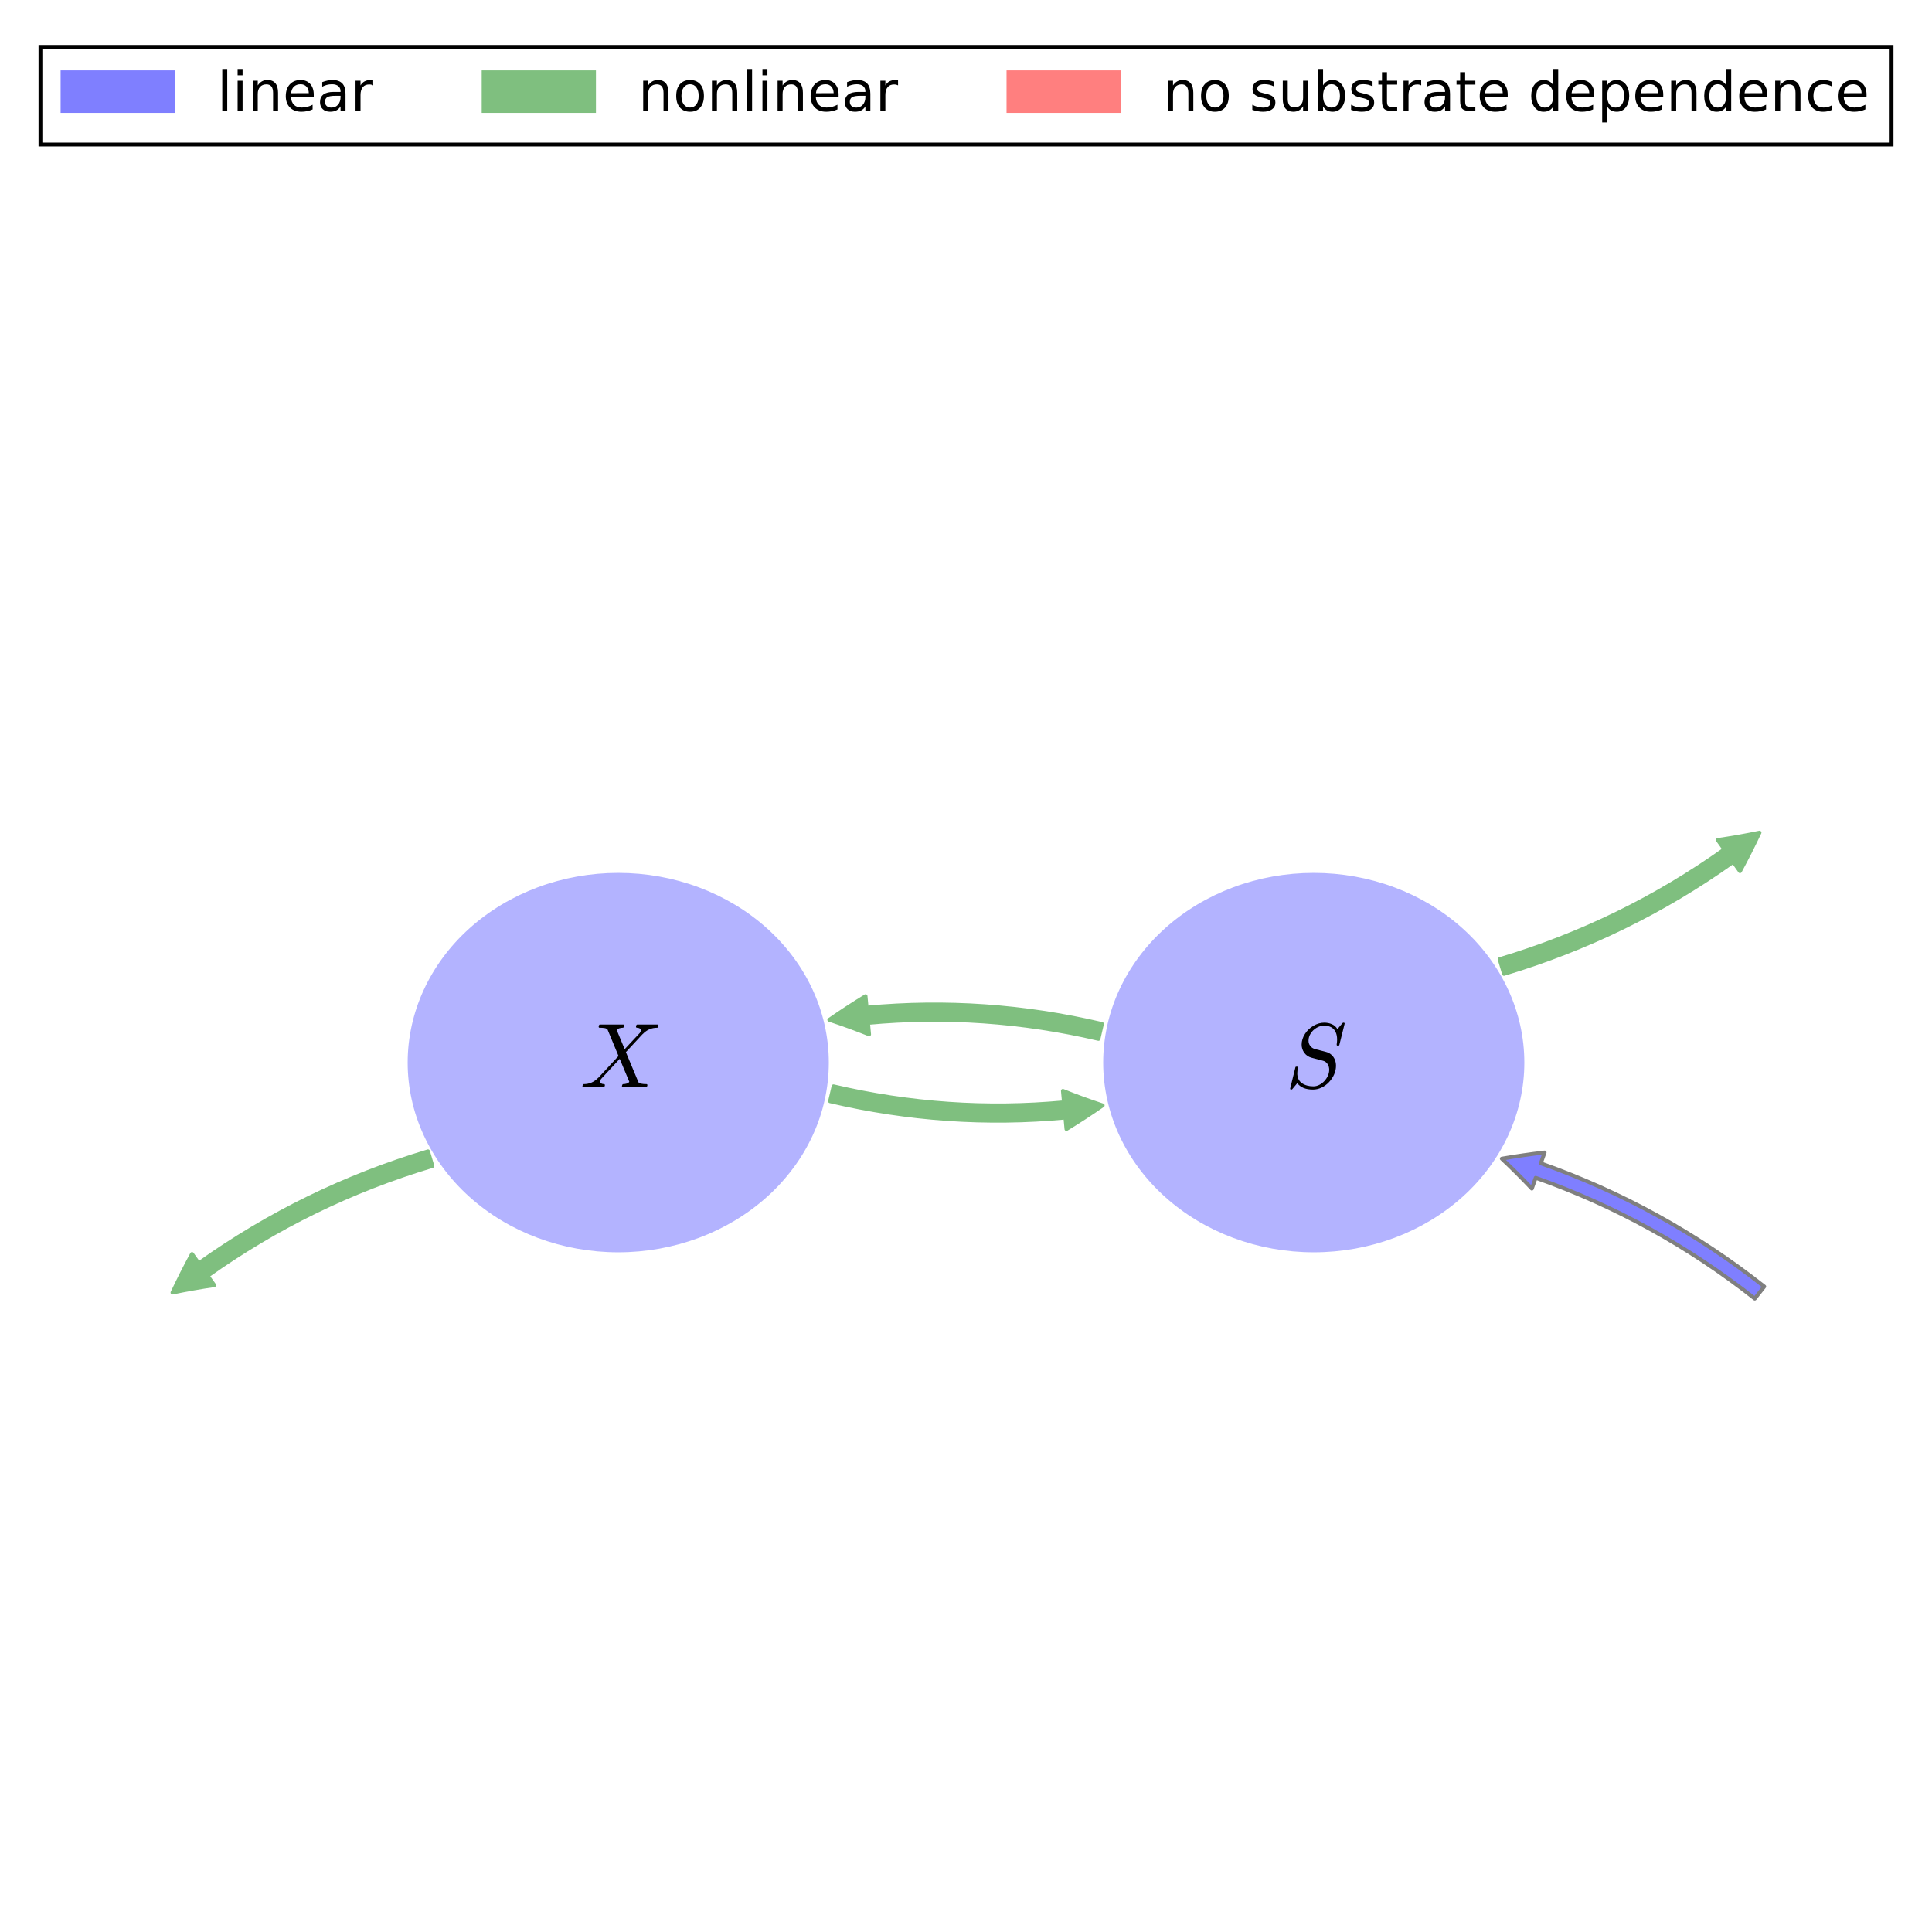
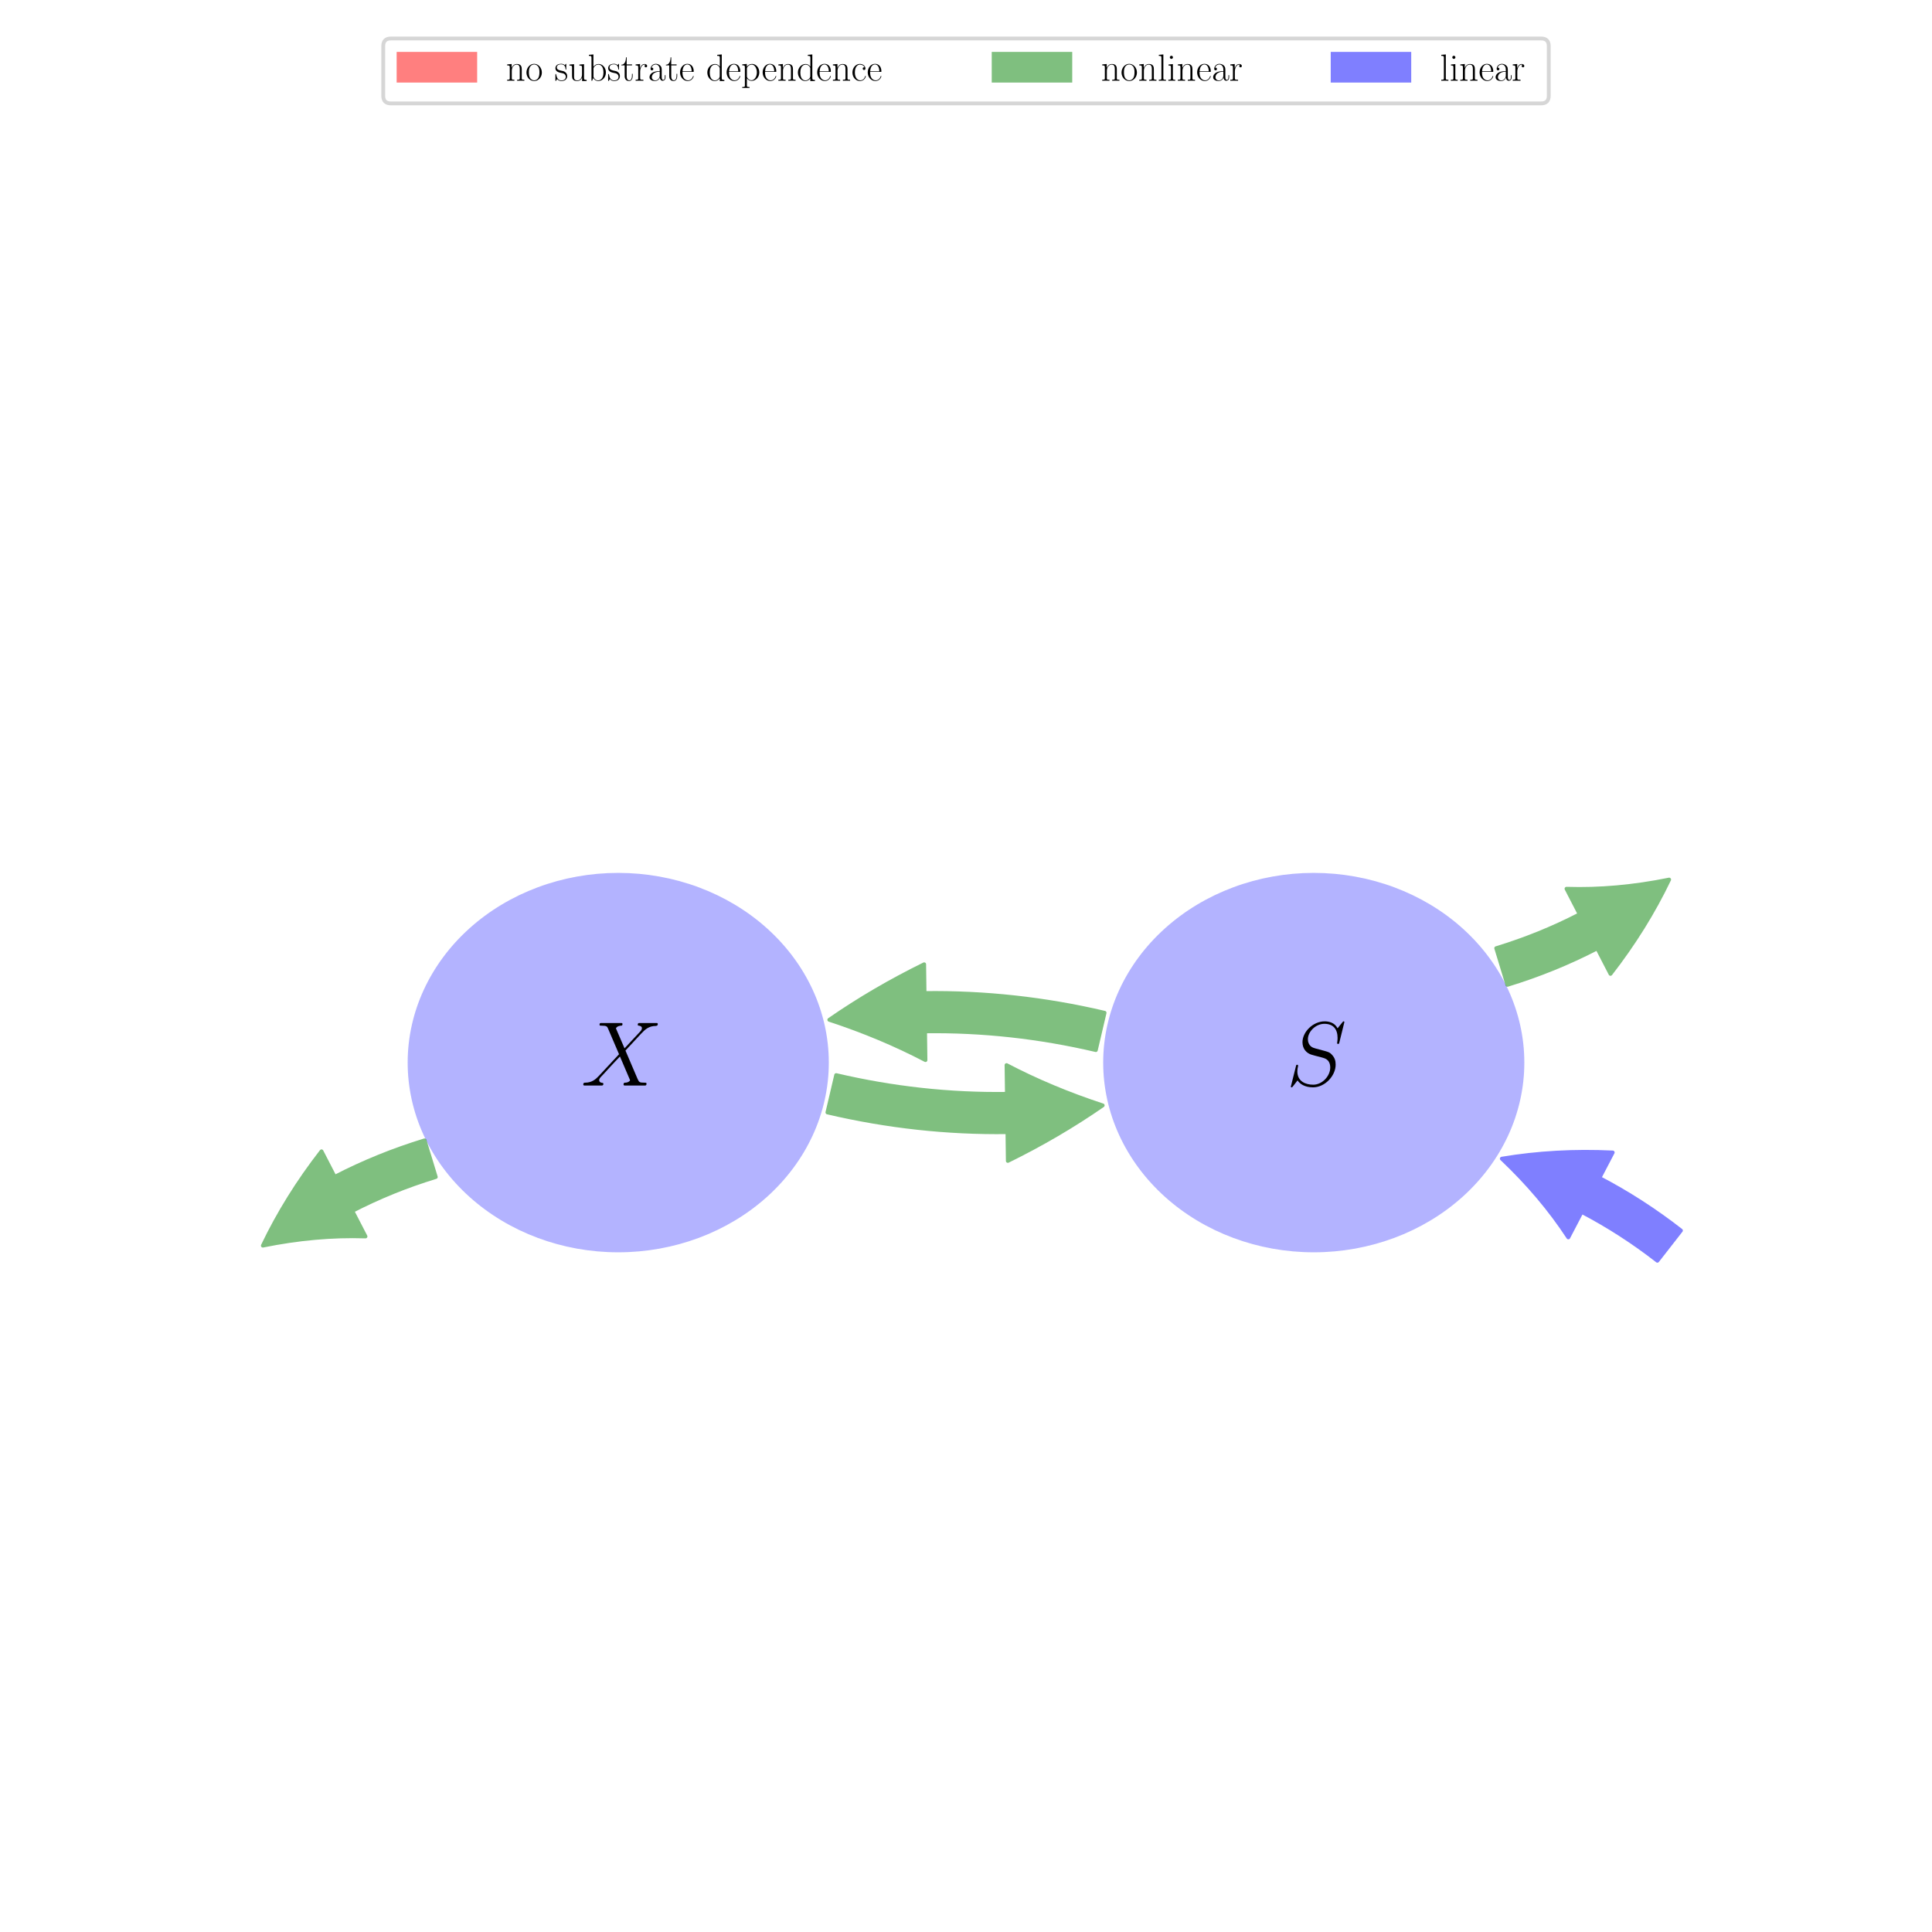
<svg xmlns="http://www.w3.org/2000/svg" xmlns:xlink="http://www.w3.org/1999/xlink" height="504pt" version="1.1" viewBox="0 0 504 504" width="504pt">
  <defs>
    <style type="text/css">
- *{stroke-linecap:butt;stroke-linejoin:round;stroke-miterlimit:100000;}
+ *{stroke-linecap:butt;stroke-linejoin:round;}
  </style>
  </defs>
  <g id="figure_1">
    <g id="patch_1">
      <path d="M 0 504  L 504 504  L 504 0  L 0 0  z " style="fill:#ffffff;" />
    </g>
    <g id="axes_1">
      <g id="patch_2">
-         <path clip-path="url(#p7bf6d21f55)" d="M 161.28 326.189  C 175.716 326.189 189.562 321.027 199.769 311.84  C 209.977 302.654 215.712 290.192 215.712 277.2  C 215.712 264.208 209.977 251.746 199.769 242.56  C 189.562 233.373 175.716 228.211 161.28 228.211  C 146.844 228.211 132.998 233.373 122.791 242.56  C 112.583 251.746 106.848 264.208 106.848 277.2  C 106.848 290.192 112.583 302.654 122.791 311.84  C 132.998 321.027 146.844 326.189 161.28 326.189  z " style="fill:#0000ff;opacity:0.3;stroke:#0000ff;stroke-linejoin:miter;" />
+         <path clip-path="url(#pe6297286ef)" d="M 161.28 326.189  C 175.716 326.189 189.562 321.027 199.769 311.84  C 209.977 302.654 215.712 290.192 215.712 277.2  C 215.712 264.208 209.977 251.746 199.769 242.56  C 189.562 233.373 175.716 228.211 161.28 228.211  C 146.844 228.211 132.998 233.373 122.791 242.56  C 112.583 251.746 106.848 264.208 106.848 277.2  C 106.848 290.192 112.583 302.654 122.791 311.84  C 132.998 321.027 146.844 326.189 161.28 326.189  z " style="fill:#0000ff;opacity:0.3;stroke:#0000ff;stroke-linejoin:miter;" />
      </g>
      <g id="patch_3">
-         <path clip-path="url(#p7bf6d21f55)" d="M 112.799 304.175  Q 80.988 313.713 54.154 332.827  L 55.895 335.27  Q 50.486 336.052 44.994 337.193  Q 47.389 332.122 50.093 327.125  L 51.834 329.569  Q 79.205 310.071 111.651 300.343  L 112.799 304.175  z " style="fill:#008000;opacity:0.5;stroke:#008000;stroke-linecap:round;" />
+         <path clip-path="url(#pe6297286ef)" d="M 113.684 307.046  Q 102.298 310.519 91.907 315.889  L 95.35 322.552  Q 82.433 322.13 68.569 324.947  Q 74.672 312.194 83.872 300.342  L 87.316 307.005  Q 98.513 301.219 110.767 297.481  L 113.684 307.046  z " style="fill:#008000;opacity:0.5;stroke:#008000;stroke-linecap:round;" />
      </g>
      <g id="patch_4">
-         <path clip-path="url(#p7bf6d21f55)" d="M 342.72 326.189  C 357.156 326.189 371.002 321.027 381.209 311.84  C 391.417 302.654 397.152 290.192 397.152 277.2  C 397.152 264.208 391.417 251.746 381.209 242.56  C 371.002 233.373 357.156 228.211 342.72 228.211  C 328.284 228.211 314.438 233.373 304.231 242.56  C 294.023 251.746 288.288 264.208 288.288 277.2  C 288.288 290.192 294.023 302.654 304.231 311.84  C 314.438 321.027 328.284 326.189 342.72 326.189  z " style="fill:#0000ff;opacity:0.3;stroke:#0000ff;stroke-linejoin:miter;" />
+         <path clip-path="url(#pe6297286ef)" d="M 342.72 326.189  C 357.156 326.189 371.002 321.027 381.209 311.84  C 391.417 302.654 397.152 290.192 397.152 277.2  C 397.152 264.208 391.417 251.746 381.209 242.56  C 371.002 233.373 357.156 228.211 342.72 228.211  C 328.284 228.211 314.438 233.373 304.231 242.56  C 294.023 251.746 288.288 264.208 288.288 277.2  C 288.288 290.192 294.023 302.654 304.231 311.84  C 314.438 321.027 328.284 326.189 342.72 326.189  z " style="fill:#0000ff;opacity:0.3;stroke:#0000ff;stroke-linejoin:miter;" />
      </g>
      <g id="patch_5">
-         <path clip-path="url(#p7bf6d21f55)" d="M 457.768 338.764  Q 431.678 318.215 400.613 307.245  L 399.614 310.074  Q 395.865 306.097 391.774 302.259  Q 397.301 301.304 402.944 300.644  L 401.945 303.473  Q 433.633 314.664 460.243 335.622  L 457.768 338.764  z " style="fill:#0000ff;opacity:0.5;stroke:#000000;stroke-linecap:round;" />
+         <path clip-path="url(#pe6297286ef)" d="M 432.358 328.892  Q 422.971 321.571 412.603 316.154  L 409.13 322.802  Q 402.051 311.99 391.777 302.264  Q 405.721 299.927 420.707 300.644  L 417.234 307.291  Q 428.406 313.128 438.507 321.006  L 432.358 328.892  z " style="fill:#0000ff;opacity:0.5;stroke:#0000ff;stroke-linecap:round;" />
      </g>
      <g id="patch_6">
-         <path clip-path="url(#p7bf6d21f55)" d="M 391.201 250.225  Q 423.012 240.687 449.846 221.573  L 448.105 219.13  Q 453.514 218.348 459.006 217.207  Q 456.611 222.278 453.907 227.275  L 452.166 224.831  Q 424.795 244.329 392.349 254.057  L 391.201 250.225  z " style="fill:#008000;opacity:0.5;stroke:#008000;stroke-linecap:round;" />
+         <path clip-path="url(#pe6297286ef)" d="M 390.316 247.354  Q 401.702 243.881 412.093 238.511  L 408.65 231.848  Q 421.567 232.27 435.431 229.453  Q 429.328 242.206 420.128 254.058  L 416.684 247.395  Q 405.487 253.181 393.233 256.919  L 390.316 247.354  z " style="fill:#008000;opacity:0.5;stroke:#008000;stroke-linecap:round;" />
      </g>
      <g id="patch_7">
-         <path clip-path="url(#p7bf6d21f55)" d="M 217.444 283.383  Q 247.289 290.376 277.552 287.557  L 277.274 284.57  Q 282.335 286.611 287.663 288.364  Q 283.055 291.562 278.201 294.527  L 277.923 291.54  Q 247.011 294.419 216.532 287.277  L 217.444 283.383  z " style="fill:#008000;opacity:0.5;stroke:#008000;stroke-linecap:round;" />
+         <path clip-path="url(#pe6297286ef)" d="M 218.129 280.462  Q 240.288 285.654 262.674 285.35  L 262.572 277.851  Q 274.26 283.97 287.663 288.364  Q 276.075 296.392 262.911 302.848  L 262.81 295.349  Q 239.199 295.67 215.847 290.198  L 218.129 280.462  z " style="fill:#008000;opacity:0.5;stroke:#008000;stroke-linecap:round;" />
      </g>
      <g id="patch_8">
-         <path clip-path="url(#p7bf6d21f55)" d="M 286.556 271.017  Q 256.711 264.024 226.448 266.843  L 226.726 269.83  Q 221.665 267.789 216.337 266.036  Q 220.945 262.838 225.799 259.873  L 226.077 262.86  Q 256.989 259.981 287.468 267.123  L 286.556 271.017  z " style="fill:#008000;opacity:0.5;stroke:#008000;stroke-linecap:round;" />
+         <path clip-path="url(#pe6297286ef)" d="M 285.871 273.938  Q 263.712 268.746 241.326 269.05  L 241.428 276.549  Q 229.74 270.43 216.337 266.036  Q 227.925 258.008 241.089 251.552  L 241.19 259.051  Q 264.801 258.73 288.153 264.202  L 285.871 273.938  z " style="fill:#008000;opacity:0.5;stroke:#008000;stroke-linecap:round;" />
      </g>
      <g id="text_1">
        <defs>
-           <path d="M 3.609 0  Q 2.594 0 2.594 1.312  Q 2.641 1.562 2.812 2.188  Q 2.984 2.828 3.25 3.172  Q 3.516 3.516 4 3.516  Q 13.094 3.516 19.578 10.297  Q 19.672 10.406 19.797 10.453  Q 19.922 10.5 19.922 10.5  L 41.797 34.078  L 29.891 62.797  Q 28.859 64.109 26.562 64.453  Q 24.266 64.797 21.188 64.797  Q 20.219 64.797 20.219 66.109  Q 20.562 67.391 20.75 67.844  Q 20.953 68.312 21.922 68.312  L 46.922 68.312  Q 47.906 68.312 47.906 67  Q 47.859 66.75 47.688 66.109  Q 47.516 65.484 47.234 65.141  Q 46.969 64.797 46.484 64.797  Q 44.625 64.797 42.641 64.188  Q 40.672 63.578 39.891 62.203  L 48.484 41.5  L 64.891 59.078  Q 65.047 59.422 65.578 60.281  Q 66.109 61.141 66.109 61.922  Q 66.109 63.375 64.844 64.078  Q 63.578 64.797 61.812 64.797  Q 60.797 64.797 60.797 66.109  Q 61.141 67.391 61.328 67.844  Q 61.531 68.312 62.5 68.312  L 84.188 68.312  Q 84.719 68.312 84.953 67.922  Q 85.203 67.531 85.203 67  Q 85.156 66.75 85 66.156  Q 84.859 65.578 84.609 65.188  Q 84.375 64.797 83.891 64.797  Q 79.25 64.797 75.359 63.109  Q 71.484 61.422 68.219 58.016  Q 68.172 57.953 68.094 57.922  Q 68.016 57.906 67.922 57.812  L 49.812 38.281  L 63.484 5.516  Q 65.094 3.516 72.219 3.516  Q 73.188 3.516 73.188 2.203  Q 72.859 0.875 72.625 0.438  Q 72.406 0 71.484 0  L 46.484 0  Q 45.516 0 45.516 1.312  Q 45.562 1.562 45.703 2.172  Q 45.844 2.781 46.109 3.141  Q 46.391 3.516 46.781 3.516  Q 48.734 3.516 50.734 4.125  Q 52.734 4.734 53.516 6.109  L 43.109 31  L 22.906 9.188  Q 22.75 8.844 22.219 8  Q 21.688 7.172 21.688 6.391  Q 21.688 4.938 23.047 4.219  Q 24.422 3.516 25.984 3.516  Q 27 3.516 27 2.203  Q 26.656 0.781 26.453 0.391  Q 26.266 0 25.297 0  z " id="Cmmi10-58" />
+           <path d="M 47.5 40.562  L 38.094 62.406  C 39.406 64.797 42.406 65.188 43.594 65.297  C 44.203 65.297 45.297 65.297 45.297 67.062  C 45.297 68.188 44.406 68.188 43.797 68.188  C 42.094 68.188 40.094 68.188 38.406 68.188  L 32.594 68.188  C 26.5 68.188 22.094 68.188 22 68.188  C 21.203 68.188 20.203 68.188 20.203 66.297  C 20.203 65.297 21.094 65.297 22.406 65.297  C 28.203 65.297 28.594 64.297 29.594 61.906  L 41.5 34.141  L 19.797 10.828  C 16.203 6.906 11.906 3.094 4.5 3.094  C 3.297 3 2.5 3 2.5 1.062  C 2.5 0.75 2.594 0 3.703 0  C 5.094 0 6.594 0 8 0  L 12.703 0  C 15.906 0 19.406 0 22.5 0  C 23.203 0 24.406 0 24.406 1.797  C 24.406 2.797 23.703 2.891 23.094 2.891  C 21.094 3.094 19.797 4.188 19.797 5.781  C 19.797 7.484 21 8.703 23.906 11.688  L 32.797 21.375  C 35 23.688 40.297 29.469 42.5 31.656  L 53 7.078  C 53.094 6.891 53.5 5.891 53.5 5.781  C 53.5 4.891 51.297 3.094 48.094 3.094  C 47.5 3.094 46.406 3.094 46.406 1.109  C 46.406 0 47.406 0 47.906 0  C 49.594 0 51.594 0 53.297 0  L 64.297 0  C 66.094 0 68 0 69.703 0  C 70.406 0 71.5 0 71.5 2.031  C 71.5 3.094 70.5 3.094 69.594 3.094  C 63.594 3.094 63.406 3.594 61.703 7.266  L 48.5 38.141  L 61.203 51.812  C 62.203 52.828 64.5 55.344 65.406 56.344  C 69.703 60.875 73.703 65 81.797 65  C 82.797 65.297 83.797 65.297 83.797 67.062  C 83.797 68.188 82.906 68.188 82.5 68.188  C 81.094 68.188 79.594 68.188 78.203 68.188  L 73.594 68.188  C 70.406 68.188 66.906 68.188 63.797 68.188  C 63.094 68.188 61.906 68.188 61.906 66.391  C 61.906 65.391 62.594 65.297 63.203 65.297  C 64.797 65.109 66.5 64.312 66.5 62.406  L 66.406 62.219  C 66.297 61.516 66.094 60.516 65 59.328  z " id="CMMI12-88" />
        </defs>
-         <g transform="translate(151.32 283.8225)scale(0.24 -0.24)">
-           <use transform="translate(0.0 0.6875)" xlink:href="#Cmmi10-58" />
+         <g transform="translate(151.5648 283.1768)scale(0.24 -0.24)">
+           <use transform="scale(0.996264)" xlink:href="#CMMI12-88" />
        </g>
      </g>
      <g id="text_2">
        <defs>
-           <path d="M 6.109 -2.203  Q 5.812 -2.203 5.562 -1.859  Q 5.328 -1.516 5.328 -1.219  L 11.078 22.125  Q 11.281 22.703 11.922 22.703  L 13.094 22.703  Q 13.484 22.703 13.703 22.406  Q 13.922 22.125 13.922 21.688  Q 13.094 18.266 13.094 15.578  Q 13.094 8.344 18.062 4.828  Q 23.047 1.312 30.609 1.312  Q 33.891 1.312 37.062 2.922  Q 40.234 4.547 42.594 7.125  Q 44.969 9.719 46.375 12.906  Q 47.797 16.109 47.797 19.391  Q 47.797 22.906 45.938 25.656  Q 44.094 28.422 40.828 29.203  L 28.609 32.422  Q 23.688 33.734 20.75 37.719  Q 17.828 41.703 17.828 46.688  Q 17.828 52.688 21.391 58.25  Q 24.953 63.812 30.688 67.156  Q 36.422 70.516 42.391 70.516  Q 46.969 70.516 50.797 68.828  Q 54.641 67.141 56.688 63.484  L 62.406 70.219  Q 62.984 70.516 63.094 70.516  L 63.719 70.516  Q 64.109 70.516 64.344 70.172  Q 64.594 69.828 64.594 69.484  L 58.797 46.297  Q 58.641 45.609 58.016 45.609  L 56.781 45.609  Q 55.906 45.609 55.906 46.688  Q 56.391 49.859 56.391 52.203  Q 56.391 56.844 54.797 60.281  Q 53.219 63.719 50.016 65.5  Q 46.828 67.281 42.094 67.281  Q 38.094 67.281 34.125 64.984  Q 30.172 62.703 27.734 58.891  Q 25.297 55.078 25.297 50.984  Q 25.297 47.75 27.172 45.266  Q 29.047 42.781 32.172 41.891  L 44.391 38.719  Q 47.703 37.844 50.172 35.625  Q 52.641 33.406 53.906 30.344  Q 55.172 27.297 55.172 23.688  Q 55.172 18.953 53.172 14.328  Q 51.172 9.719 47.578 5.906  Q 44 2.094 39.453 -0.047  Q 34.906 -2.203 30.172 -2.203  Q 18.266 -2.203 13.094 4.781  L 7.516 -1.906  Q 6.938 -2.203 6.781 -2.203  z " id="Cmmi10-53" />
+           <path d="M 63.5 69.109  C 63.5 70 62.797 70 62.594 70  C 62.203 70 62.094 69.906 60.906 68.406  C 60.297 67.703 56.203 62.516 56.094 62.422  C 52.797 68.906 46.203 70 42 70  C 29.297 70 17.797 58.484 17.797 47.266  C 17.797 39.828 22.297 35.453 27.203 33.766  C 28.297 33.359 34.203 31.766 37.203 31.078  C 42.297 29.688 43.594 29.297 45.703 27.109  C 46.094 26.609 48.094 24.328 48.094 19.656  C 48.094 10.422 39.5 0.891 29.5 0.891  C 21.297 0.891 12.203 4.375 12.203 15.484  C 12.203 17.375 12.594 19.766 12.906 20.75  C 12.906 21.062 13 21.531 13 21.734  C 13 22.141 12.797 22.641 12 22.641  C 11.094 22.641 11 22.438 10.594 20.75  L 5.5 0.375  C 5.5 0.281 5.094 -1 5.094 -1.109  C 5.094 -2 5.906 -2 6.094 -2  C 6.5 -2 6.594 -1.906 7.797 -0.406  L 12.406 5.562  C 14.797 1.969 20 -2 29.297 -2  C 42.203 -2 54 10.406 54 22.812  C 54 27 53 30.672 49.203 34.328  C 47.094 36.422 45.297 36.922 36.094 39.312  C 29.406 41.094 28.5 41.391 26.703 42.984  C 25 44.656 23.703 47.047 23.703 50.422  C 23.703 58.766 32.203 67.312 41.703 67.312  C 51.5 67.312 56.094 61.344 56.094 51.922  C 56.094 49.344 55.594 46.656 55.594 46.266  C 55.594 45.359 56.406 45.359 56.703 45.359  C 57.594 45.359 57.703 45.656 58.094 47.25  z " id="CMMI12-83" />
        </defs>
-         <g transform="translate(335.28 283.8225)scale(0.24 -0.24)">
-           <use transform="translate(0.0 0.484375)" xlink:href="#Cmmi10-53" />
+         <g transform="translate(335.5207 283.1768)scale(0.24 -0.24)">
+           <use transform="scale(0.996264)" xlink:href="#CMMI12-83" />
        </g>
      </g>
      <g id="legend_1">
        <g id="patch_9">
-           <path d="M 10.55 37.697  L 493.45 37.697  L 493.45 12.24  L 10.55 12.24  z " style="fill:#ffffff;stroke:#000000;stroke-linejoin:miter;" />
+           <path d="M 101.975 26.977  L 402.025 26.977  Q 404.025 26.977 404.025 24.977  L 404.025 12.04  Q 404.025 10.04 402.025 10.04  L 101.975 10.04  Q 99.975 10.04 99.975 12.04  L 99.975 24.977  Q 99.975 26.977 101.975 26.977  z " style="fill:#ffffff;opacity:0.8;stroke:#cccccc;stroke-linejoin:miter;" />
        </g>
        <g id="patch_10">
-           <path d="M 16.31 28.942  L 45.11 28.942  L 45.11 18.862  L 16.31 18.862  z " style="fill:#0000ff;opacity:0.5;stroke:#0000ff;stroke-linejoin:miter;" />
+           <path d="M 103.975 21.04  L 123.975 21.04  L 123.975 14.04  L 103.975 14.04  z " style="fill:#ff0000;opacity:0.5;stroke:#ff0000;stroke-linejoin:miter;" />
        </g>
        <g id="text_3">
          <defs>
-             <path d="M 9.422 75.984  L 18.406 75.984  L 18.406 0  L 9.422 0  z " id="BitstreamVeraSans-Roman-6c" />
-             <path d="M 41.109 46.297  Q 39.594 47.172 37.812 47.578  Q 36.031 48 33.891 48  Q 26.266 48 22.188 43.047  Q 18.109 38.094 18.109 28.812  L 18.109 0  L 9.078 0  L 9.078 54.688  L 18.109 54.688  L 18.109 46.188  Q 20.953 51.172 25.484 53.578  Q 30.031 56 36.531 56  Q 37.453 56 38.578 55.875  Q 39.703 55.766 41.062 55.516  z " id="BitstreamVeraSans-Roman-72" />
-             <path d="M 34.281 27.484  Q 23.391 27.484 19.188 25  Q 14.984 22.516 14.984 16.5  Q 14.984 11.719 18.141 8.906  Q 21.297 6.109 26.703 6.109  Q 34.188 6.109 38.703 11.406  Q 43.219 16.703 43.219 25.484  L 43.219 27.484  z M 52.203 31.203  L 52.203 0  L 43.219 0  L 43.219 8.297  Q 40.141 3.328 35.547 0.953  Q 30.953 -1.422 24.312 -1.422  Q 15.922 -1.422 10.953 3.297  Q 6 8.016 6 15.922  Q 6 25.141 12.172 29.828  Q 18.359 34.516 30.609 34.516  L 43.219 34.516  L 43.219 35.406  Q 43.219 41.609 39.141 45  Q 35.062 48.391 27.688 48.391  Q 23 48.391 18.547 47.266  Q 14.109 46.141 10.016 43.891  L 10.016 52.203  Q 14.938 54.109 19.578 55.047  Q 24.219 56 28.609 56  Q 40.484 56 46.344 49.844  Q 52.203 43.703 52.203 31.203  " id="BitstreamVeraSans-Roman-61" />
-             <path d="M 56.203 29.594  L 56.203 25.203  L 14.891 25.203  Q 15.484 15.922 20.484 11.062  Q 25.484 6.203 34.422 6.203  Q 39.594 6.203 44.453 7.469  Q 49.312 8.734 54.109 11.281  L 54.109 2.781  Q 49.266 0.734 44.188 -0.344  Q 39.109 -1.422 33.891 -1.422  Q 20.797 -1.422 13.156 6.188  Q 5.516 13.812 5.516 26.812  Q 5.516 40.234 12.766 48.109  Q 20.016 56 32.328 56  Q 43.359 56 49.781 48.891  Q 56.203 41.797 56.203 29.594  M 47.219 32.234  Q 47.125 39.594 43.094 43.984  Q 39.062 48.391 32.422 48.391  Q 24.906 48.391 20.391 44.141  Q 15.875 39.891 15.188 32.172  z " id="BitstreamVeraSans-Roman-65" />
-             <path d="M 9.422 54.688  L 18.406 54.688  L 18.406 0  L 9.422 0  z M 9.422 75.984  L 18.406 75.984  L 18.406 64.594  L 9.422 64.594  z " id="BitstreamVeraSans-Roman-69" />
-             <path d="M 54.891 33.016  L 54.891 0  L 45.906 0  L 45.906 32.719  Q 45.906 40.484 42.875 44.328  Q 39.844 48.188 33.797 48.188  Q 26.516 48.188 22.312 43.547  Q 18.109 38.922 18.109 30.906  L 18.109 0  L 9.078 0  L 9.078 54.688  L 18.109 54.688  L 18.109 46.188  Q 21.344 51.125 25.703 53.562  Q 30.078 56 35.797 56  Q 45.219 56 50.047 50.172  Q 54.891 44.344 54.891 33.016  " id="BitstreamVeraSans-Roman-6e" />
+             <path d="M 41.5 30.203  C 41.5 35.297 40.5 43.594 28.703 43.594  C 20.797 43.594 16.703 37.5 15.203 33.5  L 15.094 33.5  L 15.094 43.594  L 3.297 42.5  L 3.297 39.906  C 9.203 39.906 10.094 39.297 10.094 34.5  L 10.094 6.688  C 10.094 2.875 9.703 2.391 3.297 2.391  L 3.297 -0.203  C 5.703 0 10.094 0 12.703 0  C 15.297 0 19.797 0 22.203 -0.203  L 22.203 2.391  C 15.797 2.391 15.406 2.781 15.406 6.688  L 15.406 25.906  C 15.406 35.109 21 42 28 42  C 35.406 42 36.203 35.406 36.203 30.594  L 36.203 6.688  C 36.203 2.875 35.797 2.391 29.406 2.391  L 29.406 -0.203  C 31.797 0 36.203 0 38.797 0  C 41.406 0 45.906 0 48.297 -0.203  L 48.297 2.391  C 41.906 2.391 41.5 2.781 41.5 6.688  z " id="CMR17-110" />
+             <path d="M 43.094 21.188  C 43.094 34 33.797 44 22.906 44  C 12 44 2.703 34 2.703 21.188  C 2.703 8.609 12 -1 22.906 -1  C 33.797 -1 43.094 8.609 43.094 21.188  z M 22.906 0.797  C 18.203 0.797 14.203 3.594 11.906 7.5  C 9.406 11.984 9.094 17.594 9.094 22  C 9.094 26.203 9.297 31.406 11.906 35.906  C 13.906 39.203 17.797 42.406 22.906 42.406  C 27.406 42.406 31.203 39.906 33.594 36.406  C 36.703 31.703 36.703 25.109 36.703 22  C 36.703 18.094 36.5 12.109 33.797 7.297  C 31 2.703 26.703 0.797 22.906 0.797  z " id="CMR17-111" />
+             <path d="M 30.906 42.141  C 30.906 43.953 30.797 44.047 30.203 44.047  C 29.797 44.047 29.703 43.953 28.5 42.453  C 28.203 42.047 27.297 41.031 27 40.641  C 23.797 44.047 19.297 44.047 17.594 44.047  C 6.5 44.047 2.5 38.234 2.5 32.438  C 2.5 23.406 12.703 21.328 15.594 20.703  C 21.906 19.422 24.094 19.016 26.203 17.203  C 27.5 16.016 29.703 13.812 29.703 10.219  C 29.703 6 27.297 0.594 18.094 0.594  C 9.406 0.594 6.297 7.188 4.5 15.953  C 4.203 17.344 4.203 17.453 3.406 17.453  C 2.594 17.453 2.5 17.344 2.5 15.359  L 2.5 0.984  C 2.5 -0.797 2.594 -0.906 3.203 -0.906  C 3.703 -0.906 3.797 -0.797 4.297 0  C 4.906 0.891 6.406 3.297 7 4.312  C 9 1.609 12.5 -1 18.094 -1  C 28 -1 33.297 4.422 33.297 12.25  C 33.297 17.375 30.594 20.078 29.297 21.281  C 26.297 24.391 22.797 25.094 18.594 25.891  C 13.094 27.109 6.094 28.516 6.094 34.641  C 6.094 37.234 7.5 42.766 17.594 42.766  C 28.297 42.766 28.906 32.719 29.094 29.5  C 29.203 29 29.703 28.891 30 28.891  C 30.906 28.891 30.906 29.203 30.906 30.906  z " id="CMR17-115" />
+             <path d="M 29.406 42.078  L 29.406 39.5  C 35.297 39.5 36.203 38.891 36.203 34.156  L 36.203 16.125  C 36.203 7.812 31.703 0.594 24.297 0.594  C 16.094 0.594 15.406 5.438 15.406 10.594  L 15.406 43.172  L 3.297 42.078  L 3.297 39.5  C 7.297 39.5 10 39.5 10.094 35.531  L 10.094 16.531  C 10.094 9.891 10.094 5.641 12.703 2.859  C 14 1.578 16.5 -1 23.703 -1  C 32.203 -1 35.5 5.891 36.297 7.906  L 36.406 7.906  L 36.406 -0.984  L 48.297 -0.984  L 48.297 2  C 42.406 2 41.5 2.594 41.5 7.391  L 41.5 43.172  z " id="CMR17-117" />
+             <path d="M 15 68.688  L 3.094 67.594  L 3.094 65  C 9 65 9.906 64.406 9.906 59.641  L 9.906 -0.203  L 11.703 -0.203  L 14.594 6.891  C 17.5 2.203 21.797 -1 27.594 -1  C 37.594 -1 47.703 7.812 47.703 21.406  C 47.703 34.188 38.703 43.594 28.594 43.594  C 22.406 43.594 18 40.297 15 36.406  z M 15.203 31.312  C 15.203 33.094 15.203 33.406 16.594 35.5  C 20.5 41.516 26.094 42 28 42  C 31 42 41.297 40.391 41.297 21.5  C 41.297 1.688 29.5 0.594 27.094 0.594  C 24 0.594 19.5 1.781 16.297 7.594  C 15.203 9.5 15.203 9.703 15.203 11.484  z " id="CMR17-98" />
+             <path d="M 15.094 40  L 29.094 40  L 29.094 42.578  L 15.094 42.578  L 15.094 61  L 13.297 61  C 13.094 50.703 9.594 41.688 1.094 41.688  L 1.094 40  L 9.797 40  L 9.797 12.047  C 9.797 10.156 9.797 -1 21.406 -1  C 27.297 -1 30.703 4.781 30.703 12.141  L 30.703 17.812  L 28.906 17.812  L 28.906 12.234  C 28.906 5.375 26.203 0.797 22 0.797  C 19.094 0.797 15.094 2.781 15.094 11.844  z " id="CMR17-116" />
+             <path d="M 15 23.391  C 15 33 19.094 42 26.594 42  C 27.297 42 28 41.906 28.703 41.594  C 28.703 41.594 26.5 40.891 26.5 38.312  C 26.5 35.906 28.406 34.906 29.906 34.906  C 31.094 34.906 33.297 35.609 33.297 38.406  C 33.297 41.609 30.094 43.594 26.703 43.594  C 19.094 43.594 15.797 36.203 14.797 32.703  L 14.703 32.703  L 14.703 43.594  L 3.094 42.5  L 3.094 39.906  C 9 39.906 9.906 39.297 9.906 34.5  L 9.906 6.688  C 9.906 2.875 9.5 2.391 3.094 2.391  L 3.094 -0.203  C 5.5 0 10.094 0 12.703 0  C 15.594 0 20.703 0 23.406 -0.203  L 23.406 2.391  C 16.203 2.391 15 2.391 15 6.875  z " id="CMR17-114" />
+             <path d="M 36 25.828  C 36 32.375 36 35.844 31.797 39.734  C 28.094 43 23.797 44 20.406 44  C 12.5 44 6.797 37.609 6.797 30.797  C 6.797 27 9.797 27 10.406 27  C 11.703 27 14 27.781 14 30.531  C 14 33 12.094 34.078 10.406 34.078  C 10 34.078 9.5 33.969 9.203 33.875  C 11.297 40.5 16.703 42.406 20.203 42.406  C 25.203 42.406 30.703 37.953 30.703 29.453  L 30.703 25  C 24.797 25 17.703 24.203 12.094 21.203  C 5.797 17.703 4 12.703 4 8.906  C 4 1.203 13 -1 18.297 -1  C 23.797 -1 28.906 2.172 31.094 7.984  C 31.297 3.641 34.094 -0.281 38.5 -0.281  C 40.594 -0.281 45.906 1.094 45.906 8.859  L 45.906 14.375  L 44.094 14.375  L 44.094 8.781  C 44.094 2.781 41.406 2 40.094 2  C 36 2 36 7.156 36 11.531  z M 30.703 13.594  C 30.703 4.953 24.5 0.594 19 0.594  C 14 0.594 10.094 4.297 10.094 8.906  C 10.094 11.891 11.406 17.188 17.203 20.391  C 22 23.094 27.5 23.5 30.703 23.5  z " id="CMR17-97" />
+             <path d="M 38.094 23  C 38.5 23.406 38.5 23.609 38.5 24.625  C 38.5 34.969 33.094 44 21.703 44  C 11.094 44 2.703 33.891 2.703 21.609  C 2.703 8.609 12.203 -1 22.797 -1  C 34 -1 38.406 9.484 38.406 11.562  C 38.406 12.25 37.797 12.25 37.594 12.25  C 36.906 12.25 36.797 12.047 36.406 10.875  C 34.203 4.141 28.703 0.797 23.5 0.797  C 19.203 0.797 14.906 3.172 12.203 7.5  C 9.094 12.547 9.094 18.375 9.094 23  z M 9.203 24.5  C 9.906 39.141 17.594 42.406 21.594 42.406  C 28.406 42.406 33 35.891 33.094 24.5  z " id="CMR17-101" />
+             <path d="M 29.203 67.594  L 29.203 65  C 35.094 65 36 64.406 36 59.688  L 36 36.641  C 35.594 37.141 31.5 43.594 23.406 43.594  C 13.203 43.594 3.297 34.5 3.297 21.312  C 3.297 8.203 12.594 -1 22.406 -1  C 30.906 -1 35.297 5.266 35.797 5.938  L 35.797 -0.984  L 47.906 -0.984  L 47.906 2  C 42 2 41.094 2.594 41.094 7.391  L 41.094 68.688  z M 35.797 11.797  C 35.797 8.797 34 6.094 31.703 4.094  C 28.297 1.094 24.906 0.594 23 0.594  C 20.094 0.594 9.703 2.094 9.703 21.188  C 9.703 40.812 21.297 42 23.906 42  C 28.5 42 32.203 39.406 34.5 35.797  C 35.797 33.703 35.797 33.406 35.797 31.609  z " id="CMR17-100" />
+             <path d="M 22 -16.609  C 15.594 -16.609 15.203 -16.203 15.203 -12.328  L 15.203 6.281  C 18.094 2.094 22.297 -0.594 27.594 -0.594  C 37.594 -0.594 47.703 8.172 47.703 21.688  C 47.703 34.234 39 43.781 28.703 43.781  C 22.703 43.781 17.797 40.5 15 36.531  L 15 43.781  L 3.094 42.688  L 3.094 40.109  C 9 40.109 9.906 39.5 9.906 34.734  L 9.906 -12.328  C 9.906 -16.109 9.5 -16.609 3.094 -16.609  L 3.094 -19.188  C 5.5 -19 9.906 -19 12.5 -19  C 15.094 -19 19.594 -19 22 -19.188  z M 15.203 31.438  C 15.203 32.844 15.203 34.922 19.094 38.609  C 19.594 39.016 23 42 28 42  C 35.297 42 41.297 32.938 41.297 21.594  C 41.297 10.25 34.906 1 27 1  C 23.406 1 19.5 2.688 16.5 7.375  C 15.203 9.562 15.203 10.156 15.203 11.75  z " id="CMR17-112" />
+             <path d="M 34.906 35  C 33 35 30.203 35 30.203 31.516  C 30.203 28.719 32.5 27.922 33.797 27.922  C 34.5 27.922 37.406 28.234 37.406 31.625  C 37.406 38.547 30.594 43.797 22.906 43.797  C 12.297 43.797 3.297 34.031 3.297 21.297  C 3.297 8.062 12.703 -1 22.906 -1  C 35.297 -1 38.406 10.578 38.406 11.688  C 38.406 12.094 38.297 12.391 37.594 12.391  C 36.906 12.391 36.797 12.297 36.406 10.984  C 33.797 2.812 28.094 0.797 23.797 0.797  C 17.406 0.797 9.703 6.672 9.703 21.391  C 9.703 36.531 17.094 42 23 42  C 26.906 42 32.703 40.203 34.906 35  z " id="CMR17-99" />
          </defs>
-           <g transform="translate(56.63025 28.94175)scale(0.144 -0.144)">
-             <use xlink:href="#BitstreamVeraSans-Roman-6c" />
-             <use x="27.783" xlink:href="#BitstreamVeraSans-Roman-69" />
-             <use x="55.566" xlink:href="#BitstreamVeraSans-Roman-6e" />
-             <use x="118.945" xlink:href="#BitstreamVeraSans-Roman-65" />
-             <use x="180.469" xlink:href="#BitstreamVeraSans-Roman-61" />
-             <use x="241.748" xlink:href="#BitstreamVeraSans-Roman-72" />
+           <g transform="translate(131.9752 21.04)scale(0.1 -0.1)">
+             <use transform="scale(0.996264)" xlink:href="#CMR17-110" />
+             <use transform="translate(50.89537 0)scale(0.996264)" xlink:href="#CMR17-111" />
+             <use transform="translate(126.6618 0)scale(0.996264)" xlink:href="#CMR17-115" />
+             <use transform="translate(162.4632 0)scale(0.996264)" xlink:href="#CMR17-117" />
+             <use transform="translate(213.3585 0)scale(0.996264)" xlink:href="#CMR17-98" />
+             <use transform="translate(264.2539 0)scale(0.996264)" xlink:href="#CMR17-115" />
+             <use transform="translate(300.0552 0)scale(0.996264)" xlink:href="#CMR17-116" />
+             <use transform="translate(335.336 0)scale(0.996264)" xlink:href="#CMR17-114" />
+             <use transform="translate(370.6168 0)scale(0.996264)" xlink:href="#CMR17-97" />
+             <use transform="translate(416.3072 0)scale(0.996264)" xlink:href="#CMR17-116" />
+             <use transform="translate(451.588 0)scale(0.996264)" xlink:href="#CMR17-101" />
+             <use transform="translate(522.1496 0)scale(0.996264)" xlink:href="#CMR17-100" />
+             <use transform="translate(573.045 0)scale(0.996264)" xlink:href="#CMR17-101" />
+             <use transform="translate(613.5307 0)scale(0.996264)" xlink:href="#CMR17-112" />
+             <use transform="translate(667.0285 0)scale(0.996264)" xlink:href="#CMR17-101" />
+             <use transform="translate(707.5141 0)scale(0.996264)" xlink:href="#CMR17-110" />
+             <use transform="translate(758.4095 0)scale(0.996264)" xlink:href="#CMR17-100" />
+             <use transform="translate(809.3049 0)scale(0.996264)" xlink:href="#CMR17-101" />
+             <use transform="translate(849.7905 0)scale(0.996264)" xlink:href="#CMR17-110" />
+             <use transform="translate(900.6859 0)scale(0.996264)" xlink:href="#CMR17-99" />
+             <use transform="translate(941.1716 0)scale(0.996264)" xlink:href="#CMR17-101" />
          </g>
        </g>
        <g id="patch_11">
-           <path d="M 126.162 28.942  L 154.962 28.942  L 154.962 18.862  L 126.162 18.862  z " style="fill:#008000;opacity:0.5;stroke:#008000;stroke-linejoin:miter;" />
+           <path d="M 259.212 21.04  L 279.212 21.04  L 279.212 14.04  L 259.212 14.04  z " style="fill:#008000;opacity:0.5;stroke:#008000;stroke-linejoin:miter;" />
        </g>
        <g id="text_4">
          <defs>
-             <path d="M 30.609 48.391  Q 23.391 48.391 19.188 42.75  Q 14.984 37.109 14.984 27.297  Q 14.984 17.484 19.156 11.844  Q 23.344 6.203 30.609 6.203  Q 37.797 6.203 41.984 11.859  Q 46.188 17.531 46.188 27.297  Q 46.188 37.016 41.984 42.703  Q 37.797 48.391 30.609 48.391  M 30.609 56  Q 42.328 56 49.016 48.375  Q 55.719 40.766 55.719 27.297  Q 55.719 13.875 49.016 6.219  Q 42.328 -1.422 30.609 -1.422  Q 18.844 -1.422 12.172 6.219  Q 5.516 13.875 5.516 27.297  Q 5.516 40.766 12.172 48.375  Q 18.844 56 30.609 56  " id="BitstreamVeraSans-Roman-6f" />
+             <path d="M 15.297 68.688  L 3.406 67.594  L 3.406 65  C 9.297 65 10.203 64.406 10.203 59.641  L 10.203 6.656  C 10.203 2.875 9.797 2.391 3.406 2.391  L 3.406 -0.203  C 5.797 0 10.203 0 12.703 0  C 15.297 0 19.703 0 22.094 -0.203  L 22.094 2.391  C 15.703 2.391 15.297 2.781 15.297 6.656  z " id="CMR17-108" />
+             <path d="M 15.5 61.078  C 15.5 63.266 13.703 65.156 11.406 65.156  C 9.203 65.156 7.297 63.375 7.297 61.078  C 7.297 58.891 9.094 57 11.406 57  C 13.594 57 15.5 58.797 15.5 61.078  z M 3.797 42.281  L 3.797 39.703  C 9.406 39.703 10.203 39.094 10.203 34.328  L 10.203 6.672  C 10.203 2.875 9.797 2.391 3.406 2.391  L 3.406 -0.203  C 5.797 0 10.094 0 12.594 0  C 15 0 19.094 0 21.406 -0.203  L 21.406 2.391  C 15.5 2.391 15.297 2.984 15.297 6.562  L 15.297 43.375  z " id="CMR17-105" />
          </defs>
-           <g transform="translate(166.482 28.94175)scale(0.144 -0.144)">
-             <use xlink:href="#BitstreamVeraSans-Roman-6e" />
-             <use x="63.379" xlink:href="#BitstreamVeraSans-Roman-6f" />
-             <use x="124.561" xlink:href="#BitstreamVeraSans-Roman-6e" />
-             <use x="187.939" xlink:href="#BitstreamVeraSans-Roman-6c" />
-             <use x="215.723" xlink:href="#BitstreamVeraSans-Roman-69" />
-             <use x="243.506" xlink:href="#BitstreamVeraSans-Roman-6e" />
-             <use x="306.885" xlink:href="#BitstreamVeraSans-Roman-65" />
-             <use x="368.408" xlink:href="#BitstreamVeraSans-Roman-61" />
-             <use x="429.688" xlink:href="#BitstreamVeraSans-Roman-72" />
+           <g transform="translate(287.2121 21.04)scale(0.1 -0.1)">
+             <use transform="scale(0.996264)" xlink:href="#CMR17-110" />
+             <use transform="translate(50.89537 0)scale(0.996264)" xlink:href="#CMR17-111" />
+             <use transform="translate(96.58585 0)scale(0.996264)" xlink:href="#CMR17-110" />
+             <use transform="translate(147.4812 0)scale(0.996264)" xlink:href="#CMR17-108" />
+             <use transform="translate(172.3523 0)scale(0.996264)" xlink:href="#CMR17-105" />
+             <use transform="translate(197.2233 0)scale(0.996264)" xlink:href="#CMR17-110" />
+             <use transform="translate(248.1187 0)scale(0.996264)" xlink:href="#CMR17-101" />
+             <use transform="translate(288.6044 0)scale(0.996264)" xlink:href="#CMR17-97" />
+             <use transform="translate(334.2948 0)scale(0.996264)" xlink:href="#CMR17-114" />
          </g>
        </g>
        <g id="patch_12">
-           <path d="M 263.077 28.942  L 291.877 28.942  L 291.877 18.862  L 263.077 18.862  z " style="fill:#ff0000;opacity:0.5;stroke:#ff0000;stroke-linejoin:miter;" />
+           <path d="M 347.644 21.04  L 367.644 21.04  L 367.644 14.04  L 347.644 14.04  z " style="fill:#0000ff;opacity:0.5;stroke:#0000ff;stroke-linejoin:miter;" />
        </g>
        <g id="text_5">
-           <defs>
-             <path d="M 44.281 53.078  L 44.281 44.578  Q 40.484 46.531 36.375 47.5  Q 32.281 48.484 27.875 48.484  Q 21.188 48.484 17.844 46.438  Q 14.5 44.391 14.5 40.281  Q 14.5 37.156 16.891 35.375  Q 19.281 33.594 26.516 31.984  L 29.594 31.297  Q 39.156 29.25 43.188 25.516  Q 47.219 21.781 47.219 15.094  Q 47.219 7.469 41.188 3.016  Q 35.156 -1.422 24.609 -1.422  Q 20.219 -1.422 15.453 -0.562  Q 10.688 0.297 5.422 2  L 5.422 11.281  Q 10.406 8.688 15.234 7.391  Q 20.062 6.109 24.812 6.109  Q 31.156 6.109 34.562 8.281  Q 37.984 10.453 37.984 14.406  Q 37.984 18.062 35.516 20.016  Q 33.062 21.969 24.703 23.781  L 21.578 24.516  Q 13.234 26.266 9.516 29.906  Q 5.812 33.547 5.812 39.891  Q 5.812 47.609 11.281 51.797  Q 16.75 56 26.812 56  Q 31.781 56 36.172 55.266  Q 40.578 54.547 44.281 53.078  " id="BitstreamVeraSans-Roman-73" />
-             <path d="M 8.5 21.578  L 8.5 54.688  L 17.484 54.688  L 17.484 21.922  Q 17.484 14.156 20.5 10.266  Q 23.531 6.391 29.594 6.391  Q 36.859 6.391 41.078 11.031  Q 45.312 15.672 45.312 23.688  L 45.312 54.688  L 54.297 54.688  L 54.297 0  L 45.312 0  L 45.312 8.406  Q 42.047 3.422 37.719 1  Q 33.406 -1.422 27.688 -1.422  Q 18.266 -1.422 13.375 4.438  Q 8.5 10.297 8.5 21.578  " id="BitstreamVeraSans-Roman-75" />
-             <path d="M 18.109 8.203  L 18.109 -20.797  L 9.078 -20.797  L 9.078 54.688  L 18.109 54.688  L 18.109 46.391  Q 20.953 51.266 25.266 53.625  Q 29.594 56 35.594 56  Q 45.562 56 51.781 48.094  Q 58.016 40.188 58.016 27.297  Q 58.016 14.406 51.781 6.484  Q 45.562 -1.422 35.594 -1.422  Q 29.594 -1.422 25.266 0.953  Q 20.953 3.328 18.109 8.203  M 48.688 27.297  Q 48.688 37.203 44.609 42.844  Q 40.531 48.484 33.406 48.484  Q 26.266 48.484 22.188 42.844  Q 18.109 37.203 18.109 27.297  Q 18.109 17.391 22.188 11.75  Q 26.266 6.109 33.406 6.109  Q 40.531 6.109 44.609 11.75  Q 48.688 17.391 48.688 27.297  " id="BitstreamVeraSans-Roman-70" />
-             <path d="M 48.781 52.594  L 48.781 44.188  Q 44.969 46.297 41.141 47.344  Q 37.312 48.391 33.406 48.391  Q 24.656 48.391 19.812 42.844  Q 14.984 37.312 14.984 27.297  Q 14.984 17.281 19.812 11.734  Q 24.656 6.203 33.406 6.203  Q 37.312 6.203 41.141 7.25  Q 44.969 8.297 48.781 10.406  L 48.781 2.094  Q 45.016 0.344 40.984 -0.531  Q 36.969 -1.422 32.422 -1.422  Q 20.062 -1.422 12.781 6.344  Q 5.516 14.109 5.516 27.297  Q 5.516 40.672 12.859 48.328  Q 20.219 56 33.016 56  Q 37.156 56 41.109 55.141  Q 45.062 54.297 48.781 52.594  " id="BitstreamVeraSans-Roman-63" />
-             <path id="BitstreamVeraSans-Roman-20" />
-             <path d="M 48.688 27.297  Q 48.688 37.203 44.609 42.844  Q 40.531 48.484 33.406 48.484  Q 26.266 48.484 22.188 42.844  Q 18.109 37.203 18.109 27.297  Q 18.109 17.391 22.188 11.75  Q 26.266 6.109 33.406 6.109  Q 40.531 6.109 44.609 11.75  Q 48.688 17.391 48.688 27.297  M 18.109 46.391  Q 20.953 51.266 25.266 53.625  Q 29.594 56 35.594 56  Q 45.562 56 51.781 48.094  Q 58.016 40.188 58.016 27.297  Q 58.016 14.406 51.781 6.484  Q 45.562 -1.422 35.594 -1.422  Q 29.594 -1.422 25.266 0.953  Q 20.953 3.328 18.109 8.203  L 18.109 0  L 9.078 0  L 9.078 75.984  L 18.109 75.984  z " id="BitstreamVeraSans-Roman-62" />
-             <path d="M 45.406 46.391  L 45.406 75.984  L 54.391 75.984  L 54.391 0  L 45.406 0  L 45.406 8.203  Q 42.578 3.328 38.25 0.953  Q 33.938 -1.422 27.875 -1.422  Q 17.969 -1.422 11.734 6.484  Q 5.516 14.406 5.516 27.297  Q 5.516 40.188 11.734 48.094  Q 17.969 56 27.875 56  Q 33.938 56 38.25 53.625  Q 42.578 51.266 45.406 46.391  M 14.797 27.297  Q 14.797 17.391 18.875 11.75  Q 22.953 6.109 30.078 6.109  Q 37.203 6.109 41.297 11.75  Q 45.406 17.391 45.406 27.297  Q 45.406 37.203 41.297 42.844  Q 37.203 48.484 30.078 48.484  Q 22.953 48.484 18.875 42.844  Q 14.797 37.203 14.797 27.297  " id="BitstreamVeraSans-Roman-64" />
-             <path d="M 18.312 70.219  L 18.312 54.688  L 36.812 54.688  L 36.812 47.703  L 18.312 47.703  L 18.312 18.016  Q 18.312 11.328 20.141 9.422  Q 21.969 7.516 27.594 7.516  L 36.812 7.516  L 36.812 0  L 27.594 0  Q 17.188 0 13.234 3.875  Q 9.281 7.766 9.281 18.016  L 9.281 47.703  L 2.688 47.703  L 2.688 54.688  L 9.281 54.688  L 9.281 70.219  z " id="BitstreamVeraSans-Roman-74" />
-           </defs>
-           <g transform="translate(303.3967 28.94175)scale(0.144 -0.144)">
-             <use xlink:href="#BitstreamVeraSans-Roman-6e" />
-             <use x="63.379" xlink:href="#BitstreamVeraSans-Roman-6f" />
-             <use x="124.561" xlink:href="#BitstreamVeraSans-Roman-20" />
-             <use x="156.348" xlink:href="#BitstreamVeraSans-Roman-73" />
-             <use x="208.447" xlink:href="#BitstreamVeraSans-Roman-75" />
-             <use x="271.826" xlink:href="#BitstreamVeraSans-Roman-62" />
-             <use x="335.303" xlink:href="#BitstreamVeraSans-Roman-73" />
-             <use x="387.402" xlink:href="#BitstreamVeraSans-Roman-74" />
-             <use x="426.611" xlink:href="#BitstreamVeraSans-Roman-72" />
-             <use x="467.725" xlink:href="#BitstreamVeraSans-Roman-61" />
-             <use x="529.004" xlink:href="#BitstreamVeraSans-Roman-74" />
-             <use x="568.213" xlink:href="#BitstreamVeraSans-Roman-65" />
-             <use x="629.736" xlink:href="#BitstreamVeraSans-Roman-20" />
-             <use x="661.523" xlink:href="#BitstreamVeraSans-Roman-64" />
-             <use x="725.0" xlink:href="#BitstreamVeraSans-Roman-65" />
-             <use x="786.523" xlink:href="#BitstreamVeraSans-Roman-70" />
-             <use x="850.0" xlink:href="#BitstreamVeraSans-Roman-65" />
-             <use x="911.523" xlink:href="#BitstreamVeraSans-Roman-6e" />
-             <use x="974.902" xlink:href="#BitstreamVeraSans-Roman-64" />
-             <use x="1038.379" xlink:href="#BitstreamVeraSans-Roman-65" />
-             <use x="1099.902" xlink:href="#BitstreamVeraSans-Roman-6e" />
-             <use x="1163.281" xlink:href="#BitstreamVeraSans-Roman-63" />
-             <use x="1218.262" xlink:href="#BitstreamVeraSans-Roman-65" />
+           <g transform="translate(375.644 21.04)scale(0.1 -0.1)">
+             <use transform="scale(0.996264)" xlink:href="#CMR17-108" />
+             <use transform="translate(24.87106 0)scale(0.996264)" xlink:href="#CMR17-105" />
+             <use transform="translate(49.74212 0)scale(0.996264)" xlink:href="#CMR17-110" />
+             <use transform="translate(100.6375 0)scale(0.996264)" xlink:href="#CMR17-101" />
+             <use transform="translate(141.1231 0)scale(0.996264)" xlink:href="#CMR17-97" />
+             <use transform="translate(186.8136 0)scale(0.996264)" xlink:href="#CMR17-114" />
          </g>
        </g>
      </g>
    </g>
  </g>
  <defs>
-     <clipPath id="p7bf6d21f55">
-       <rect height="453.6" width="504.0" x="0.0" y="50.4" />
+     <clipPath id="pe6297286ef">
+       <rect height="453.6" width="504" x="0" y="50.4" />
    </clipPath>
  </defs>
</svg>
